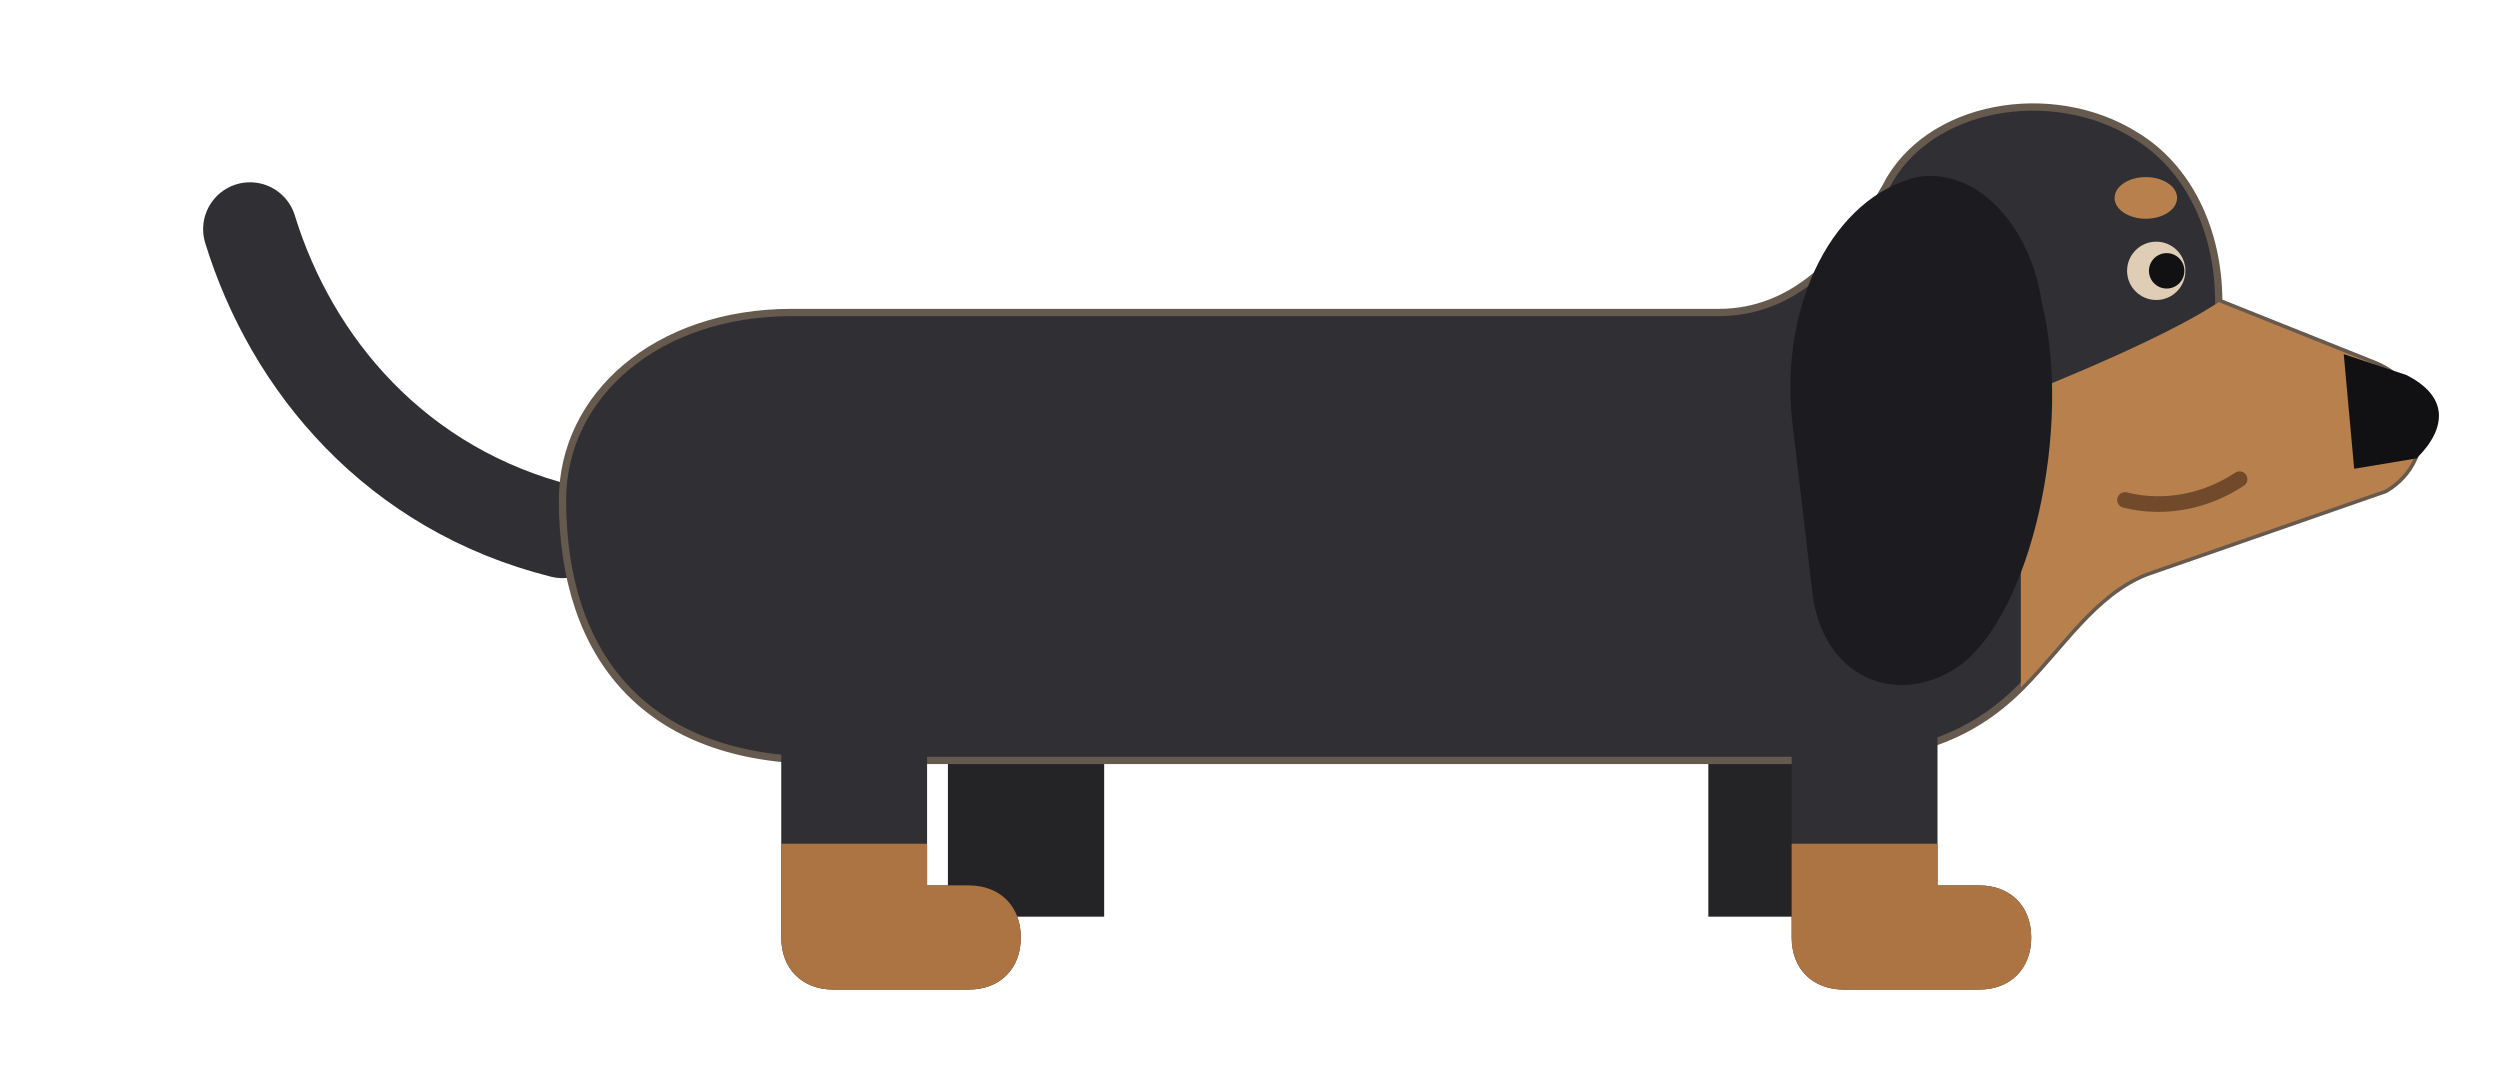
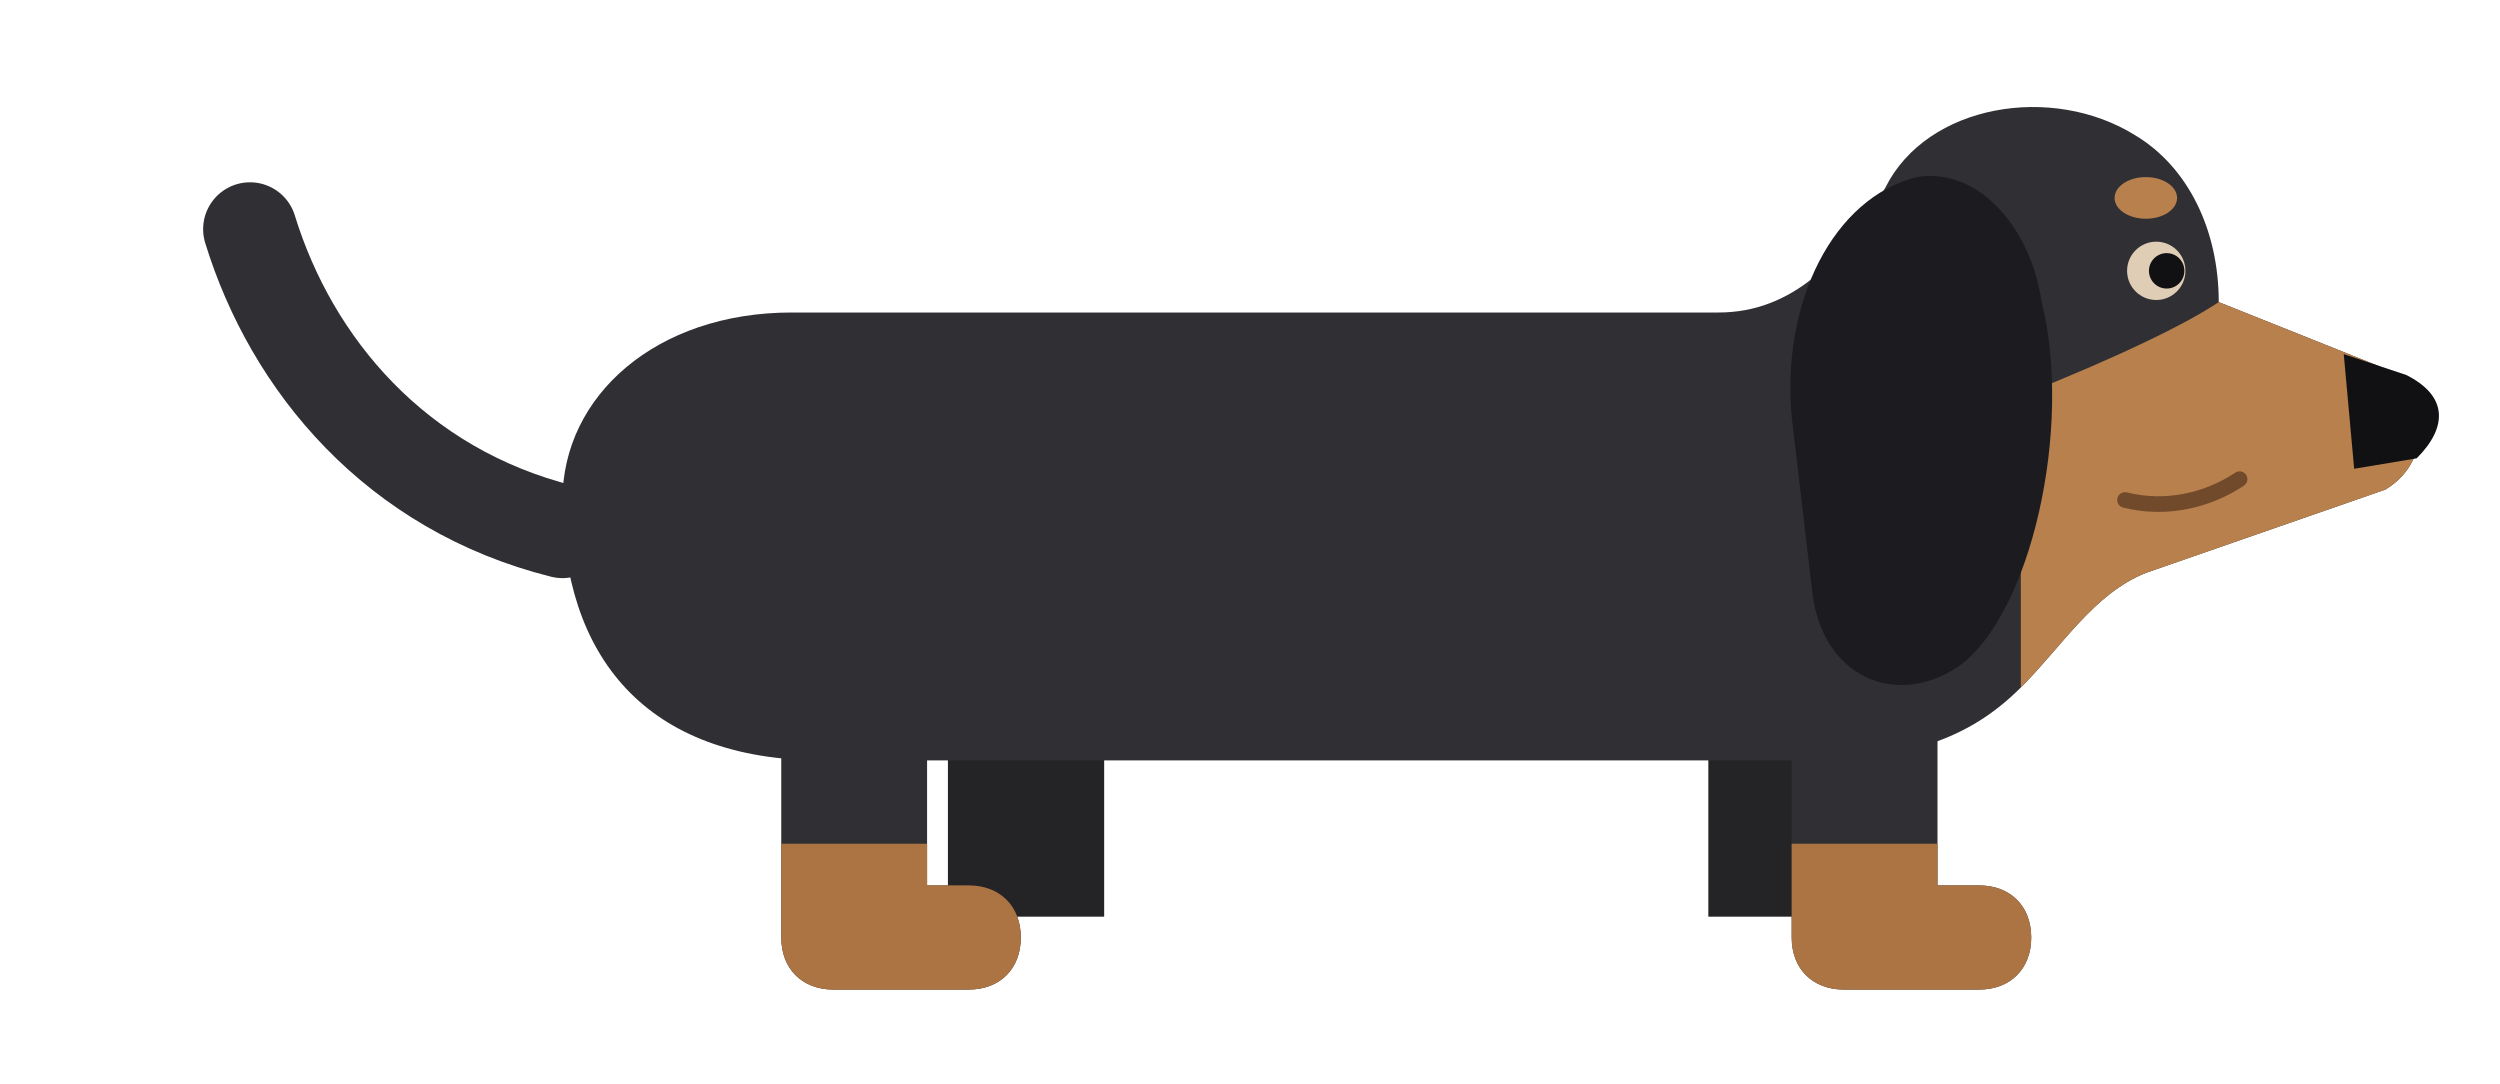
<svg xmlns="http://www.w3.org/2000/svg" width="240" height="104" viewBox="0 0 240 104" aria-hidden="true" focusable="false">
  <path class="dog-tail" d="M54 51C38 47 28 35 24 22" fill="none" stroke="#303034" stroke-width="9" stroke-linecap="round" />
  <path d="M91 65v23h15V64m58-1v25h15V59" fill="#242427" />
-   <path d="M54 48c0-10 9-18 22-18h89c7 0 12-5 16-12 4-8 16-10 24-5 5 3 8 9 8 16l15 6c5 2 6 9 1 12l-23 8c-5 2-8 7-12 11-5 5-11 7-21 7H79c-17 0-25-10-25-25Z" fill="#303034" stroke="#66594d" stroke-width=".7" />
+   <path d="M54 48c0-10 9-18 22-18h89c7 0 12-5 16-12 4-8 16-10 24-5 5 3 8 9 8 16l15 6c5 2 6 9 1 12l-23 8c-5 2-8 7-12 11-5 5-11 7-21 7H79c-17 0-25-10-25-25Z" fill="#303034" />
  <path d="M75 60v30c0 3 2 5 5 5h13c3 0 5-2 5-5s-2-5-5-5h-4V61m83-3v32c0 3 2 5 5 5h13c3 0 5-2 5-5s-2-5-5-5h-4V56" fill="#303034" />
  <path d="M75 81h14v4h4c3 0 5 2 5 5s-2 5-5 5H80c-3 0-5-2-5-5Zm97 0h14v4h4c3 0 5 2 5 5s-2 5-5 5h-13c-3 0-5-2-5-5Z" fill="#ad7443" />
  <path d="M194 38c10-4 16-7 19-9l15 6c5 2 6 9 1 12l-23 8c-5 2-8 7-12 11Z" fill="#b7804c" />
  <path d="M184 17c-8 2-13 12-12 23l2 17c1 8 8 11 14 7 7-5 11-23 8-35-1-7-6-13-12-12Z" fill="#1c1c20" />
  <ellipse cx="206" cy="19" rx="3" ry="2" fill="#b7804c" />
  <circle cx="207" cy="26" r="2.8" fill="#dfcdb5" />
  <circle cx="208" cy="26" r="1.7" fill="#111114" />
  <path d="m225 34 6 2c4 2 4 5 1 8l-6 1Z" fill="#111114" />
  <path d="M204 48c4 1 8 0 11-2" fill="none" stroke="#714a2c" stroke-width="1.5" stroke-linecap="round" />
</svg>
